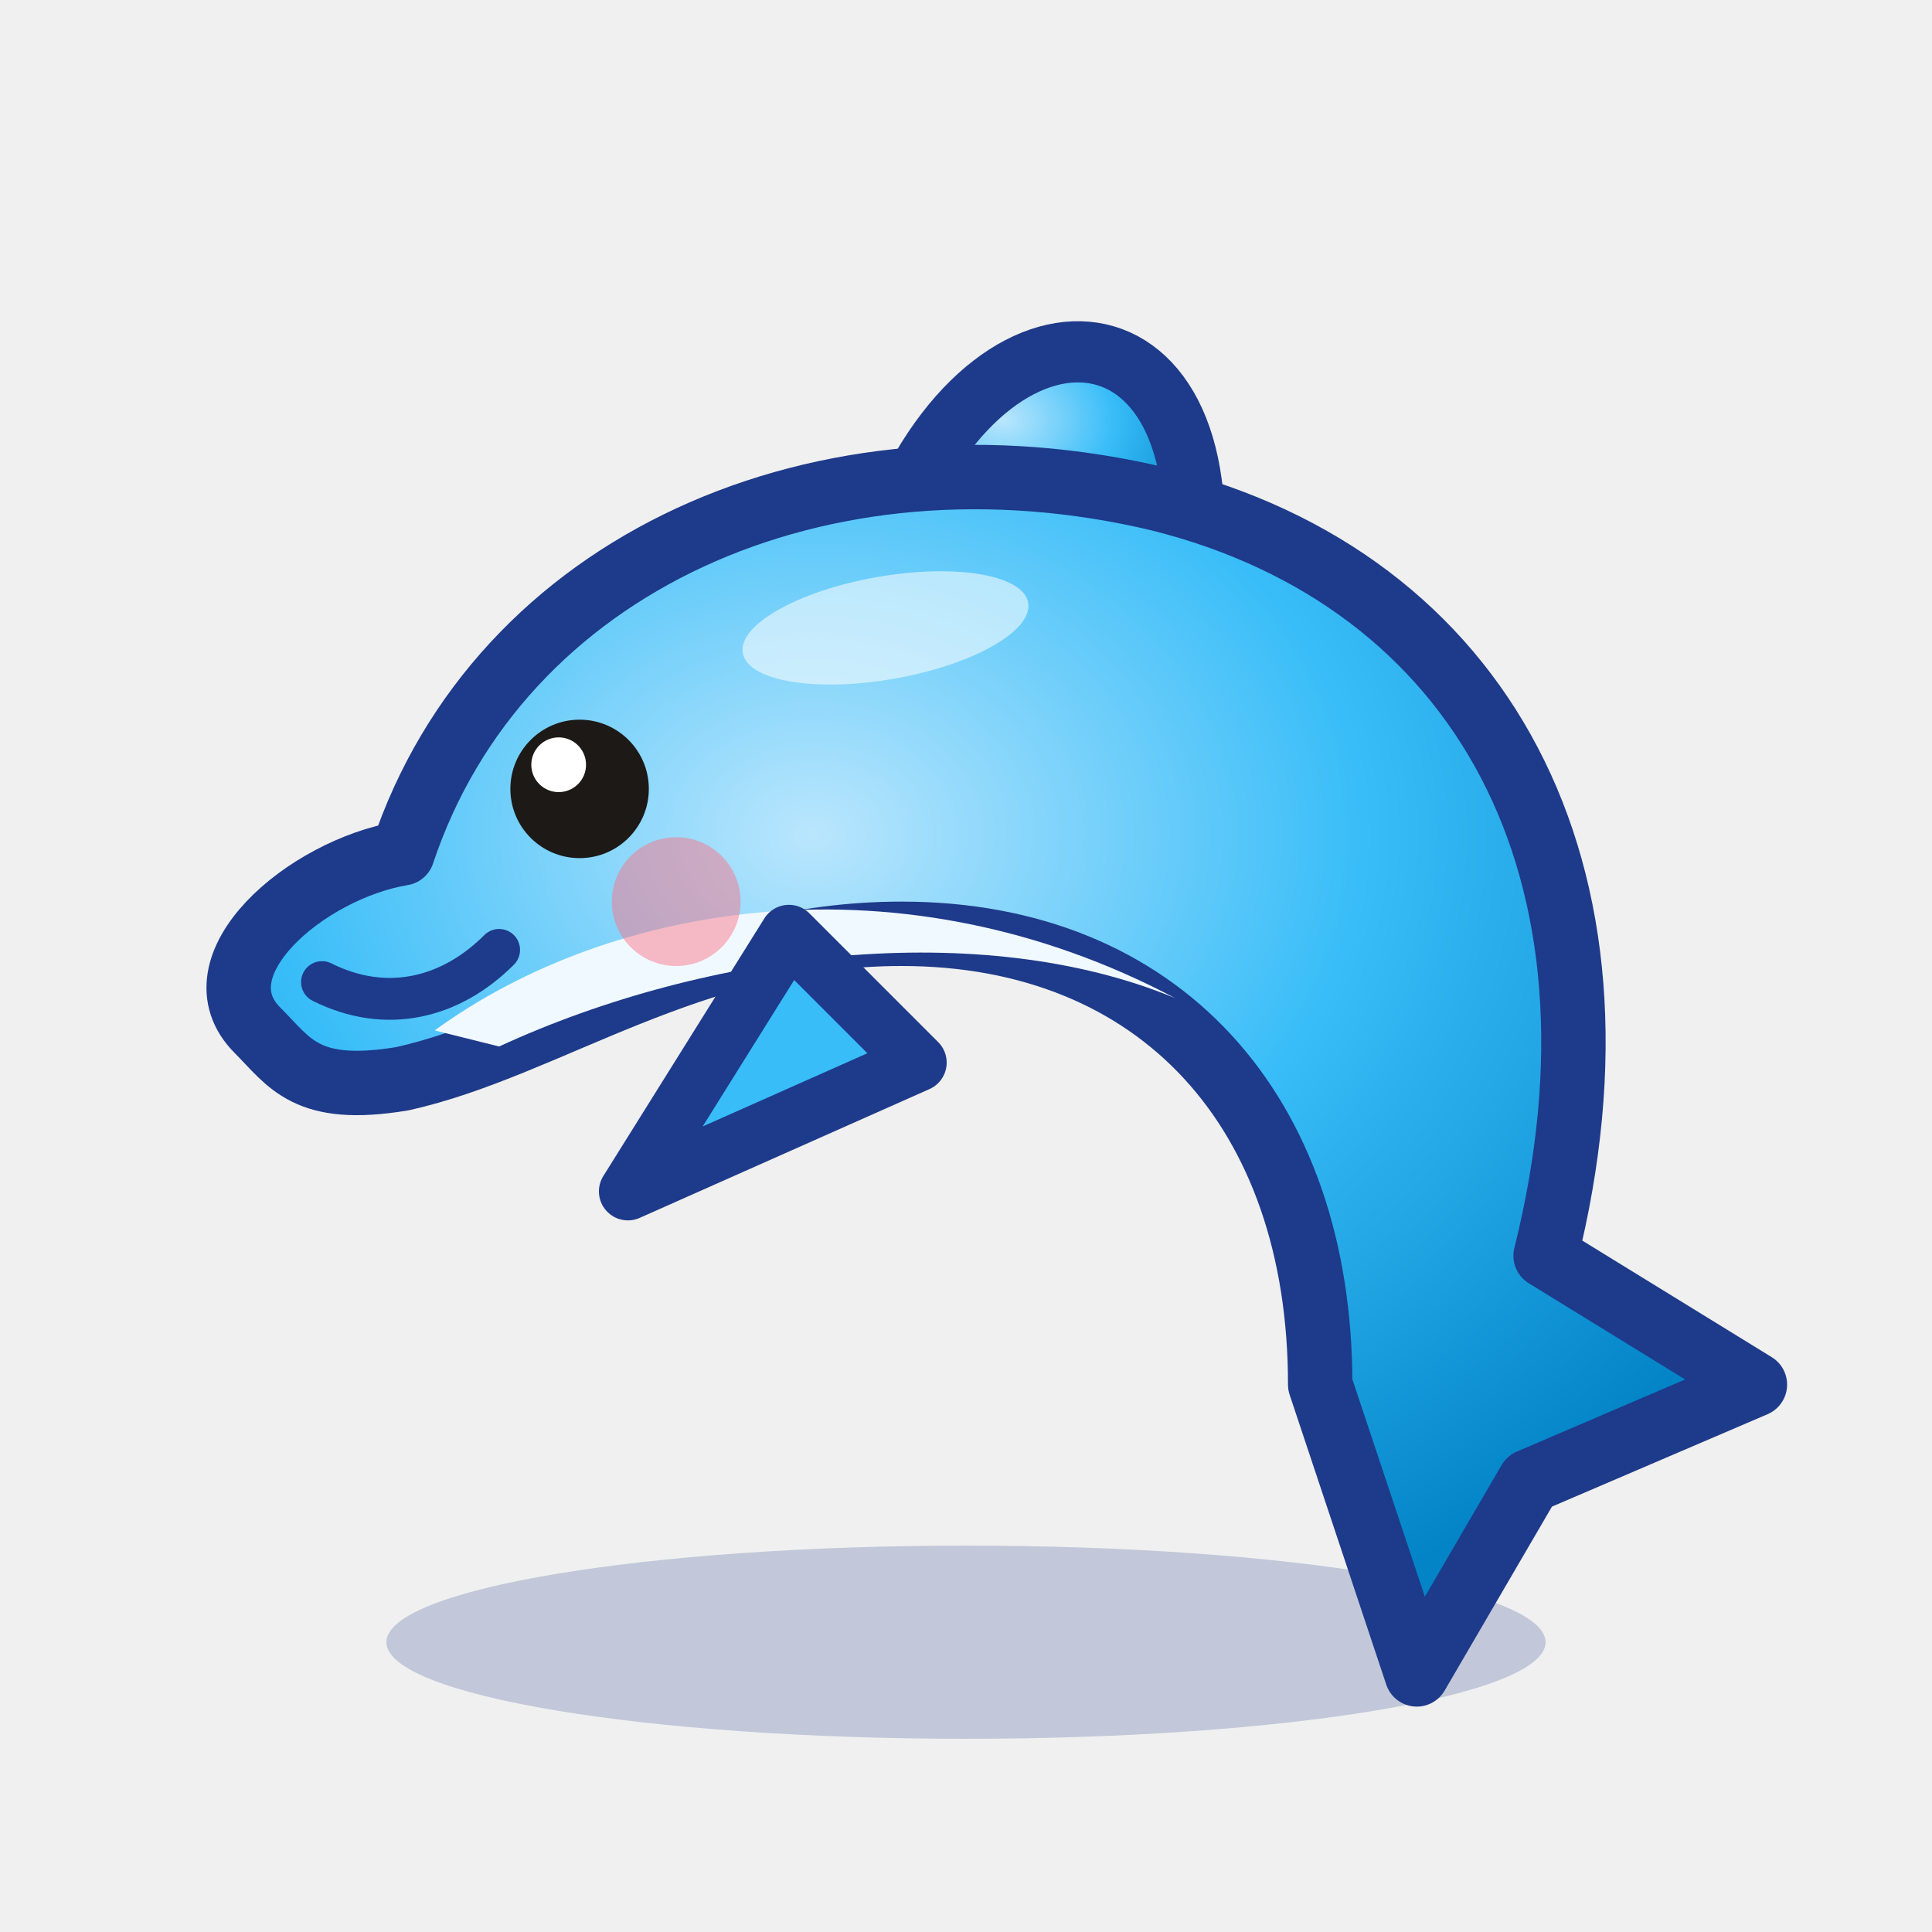
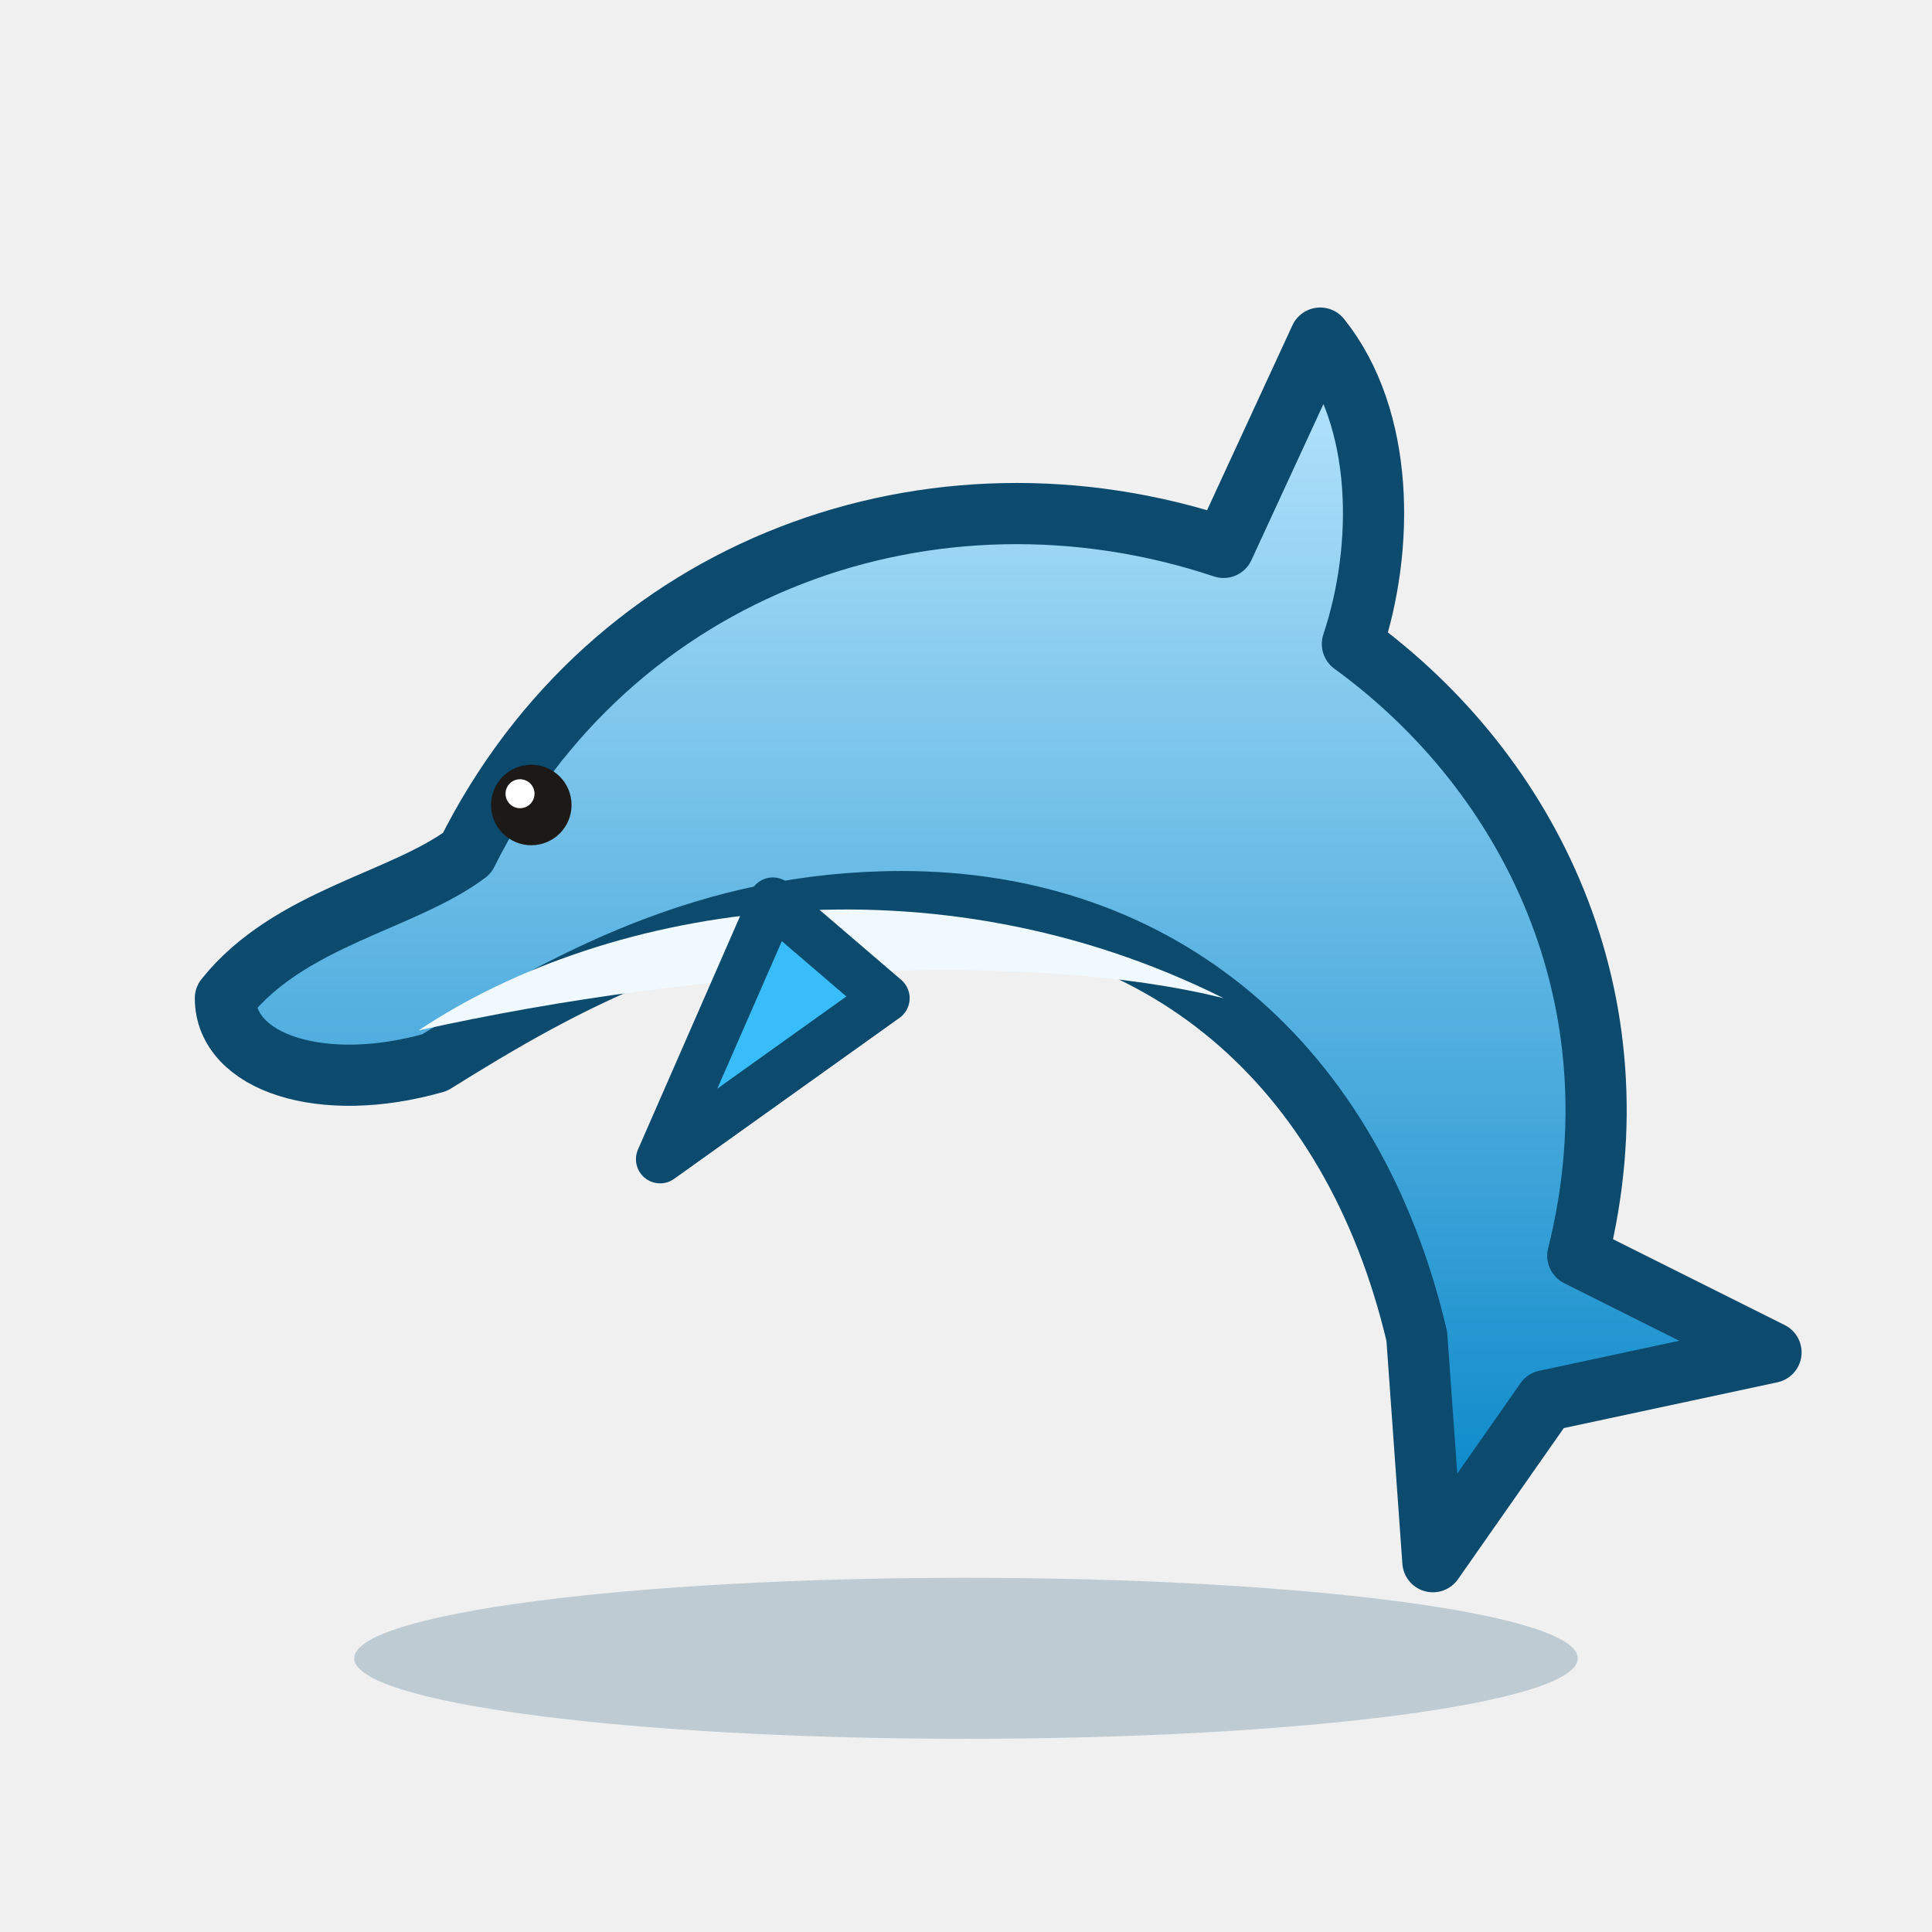
<svg xmlns="http://www.w3.org/2000/svg" fill="none" viewBox="0 0 120 120">
  <defs>
-     <radialGradient cx="38%" cy="30%" id="dolphBlue" r="72%">
+     <linearGradient id="dlpBlue" x1="0%" x2="0%" y1="0%" y2="100%">
      <stop offset="0%" stop-color="#bae6fd" />
-       <stop offset="50%" stop-color="#38bdf8" />
      <stop offset="100%" stop-color="#0284c7" />
-     </radialGradient>
+     </linearGradient>
  </defs>
-   <ellipse cx="60" cy="102" fill="#1e3a8a" opacity="0.22" rx="36" ry="6" />
-   <path d="M55 34C61 17 76 18 74 36Z" fill="url(#dolphBlue)" stroke="#1e3a8a" stroke-linejoin="round" stroke-width="3.8" />
-   <path d="M16 64C12 60 19 54 25 53C31 35 51 26 72 31C92 36 102 54 96 78L109 86L95 92L88 104L82 86C82 69 72 58 56 58C43 58 34 65 25 67C19 68 18 66 16 64Z" fill="url(#dolphBlue)" stroke="#1e3a8a" stroke-linejoin="round" stroke-width="4" />
-   <path d="M27 64C38 56 56 53 73 62C61 57 44 59 31 65Z" fill="#f0f9ff" />
-   <path d="M49 58L39 74L57 66Z" fill="#38bdf8" stroke="#1e3a8a" stroke-linejoin="round" stroke-width="3.6" />
-   <circle cx="36" cy="49" fill="#1c1917" r="4.3" />
-   <circle cx="34.7" cy="47.5" fill="#ffffff" r="1.7" />
-   <circle cx="42" cy="56" fill="#fb7185" fill-opacity="0.48" r="4" />
-   <path d="M20 61C24 63 28 62 31 59" stroke="#1e3a8a" stroke-linecap="round" stroke-width="2.6" />
-   <ellipse cx="55" cy="39" fill="#ffffff" fill-opacity="0.55" rx="9" ry="3.2" transform="rotate(-10 55 39)" />
+   <ellipse cx="60" cy="103" fill="#0c4a6e" opacity="0.22" rx="38" ry="5" />
+   <path d="M14 62C18 57 25 56 29 53C38 35 58 28 76 34L82 21C86 26 86 34 84 40C95 48 102 62 98 78L110 84L96 87L89 97L88 83C84 66 72 56 56 56C44 56 35 61 27 66C20 68 14 66 14 62Z" fill="url(#dlpBlue)" stroke="#0c4a6e" stroke-linejoin="round" stroke-width="3.8" />
+   <path d="M26 64C38 56 58 53 76 62C64 59 44 60 26 64Z" fill="#f0f9ff" />
+   <path d="M48 56L41 72L55 62Z" fill="#38bdf8" stroke="#0c4a6e" stroke-linejoin="round" stroke-width="3" />
+   <circle cx="33" cy="50" fill="#1c1917" r="2.5" />
+   <circle cx="32.3" cy="49.3" fill="#ffffff" r="0.9" />
</svg>
